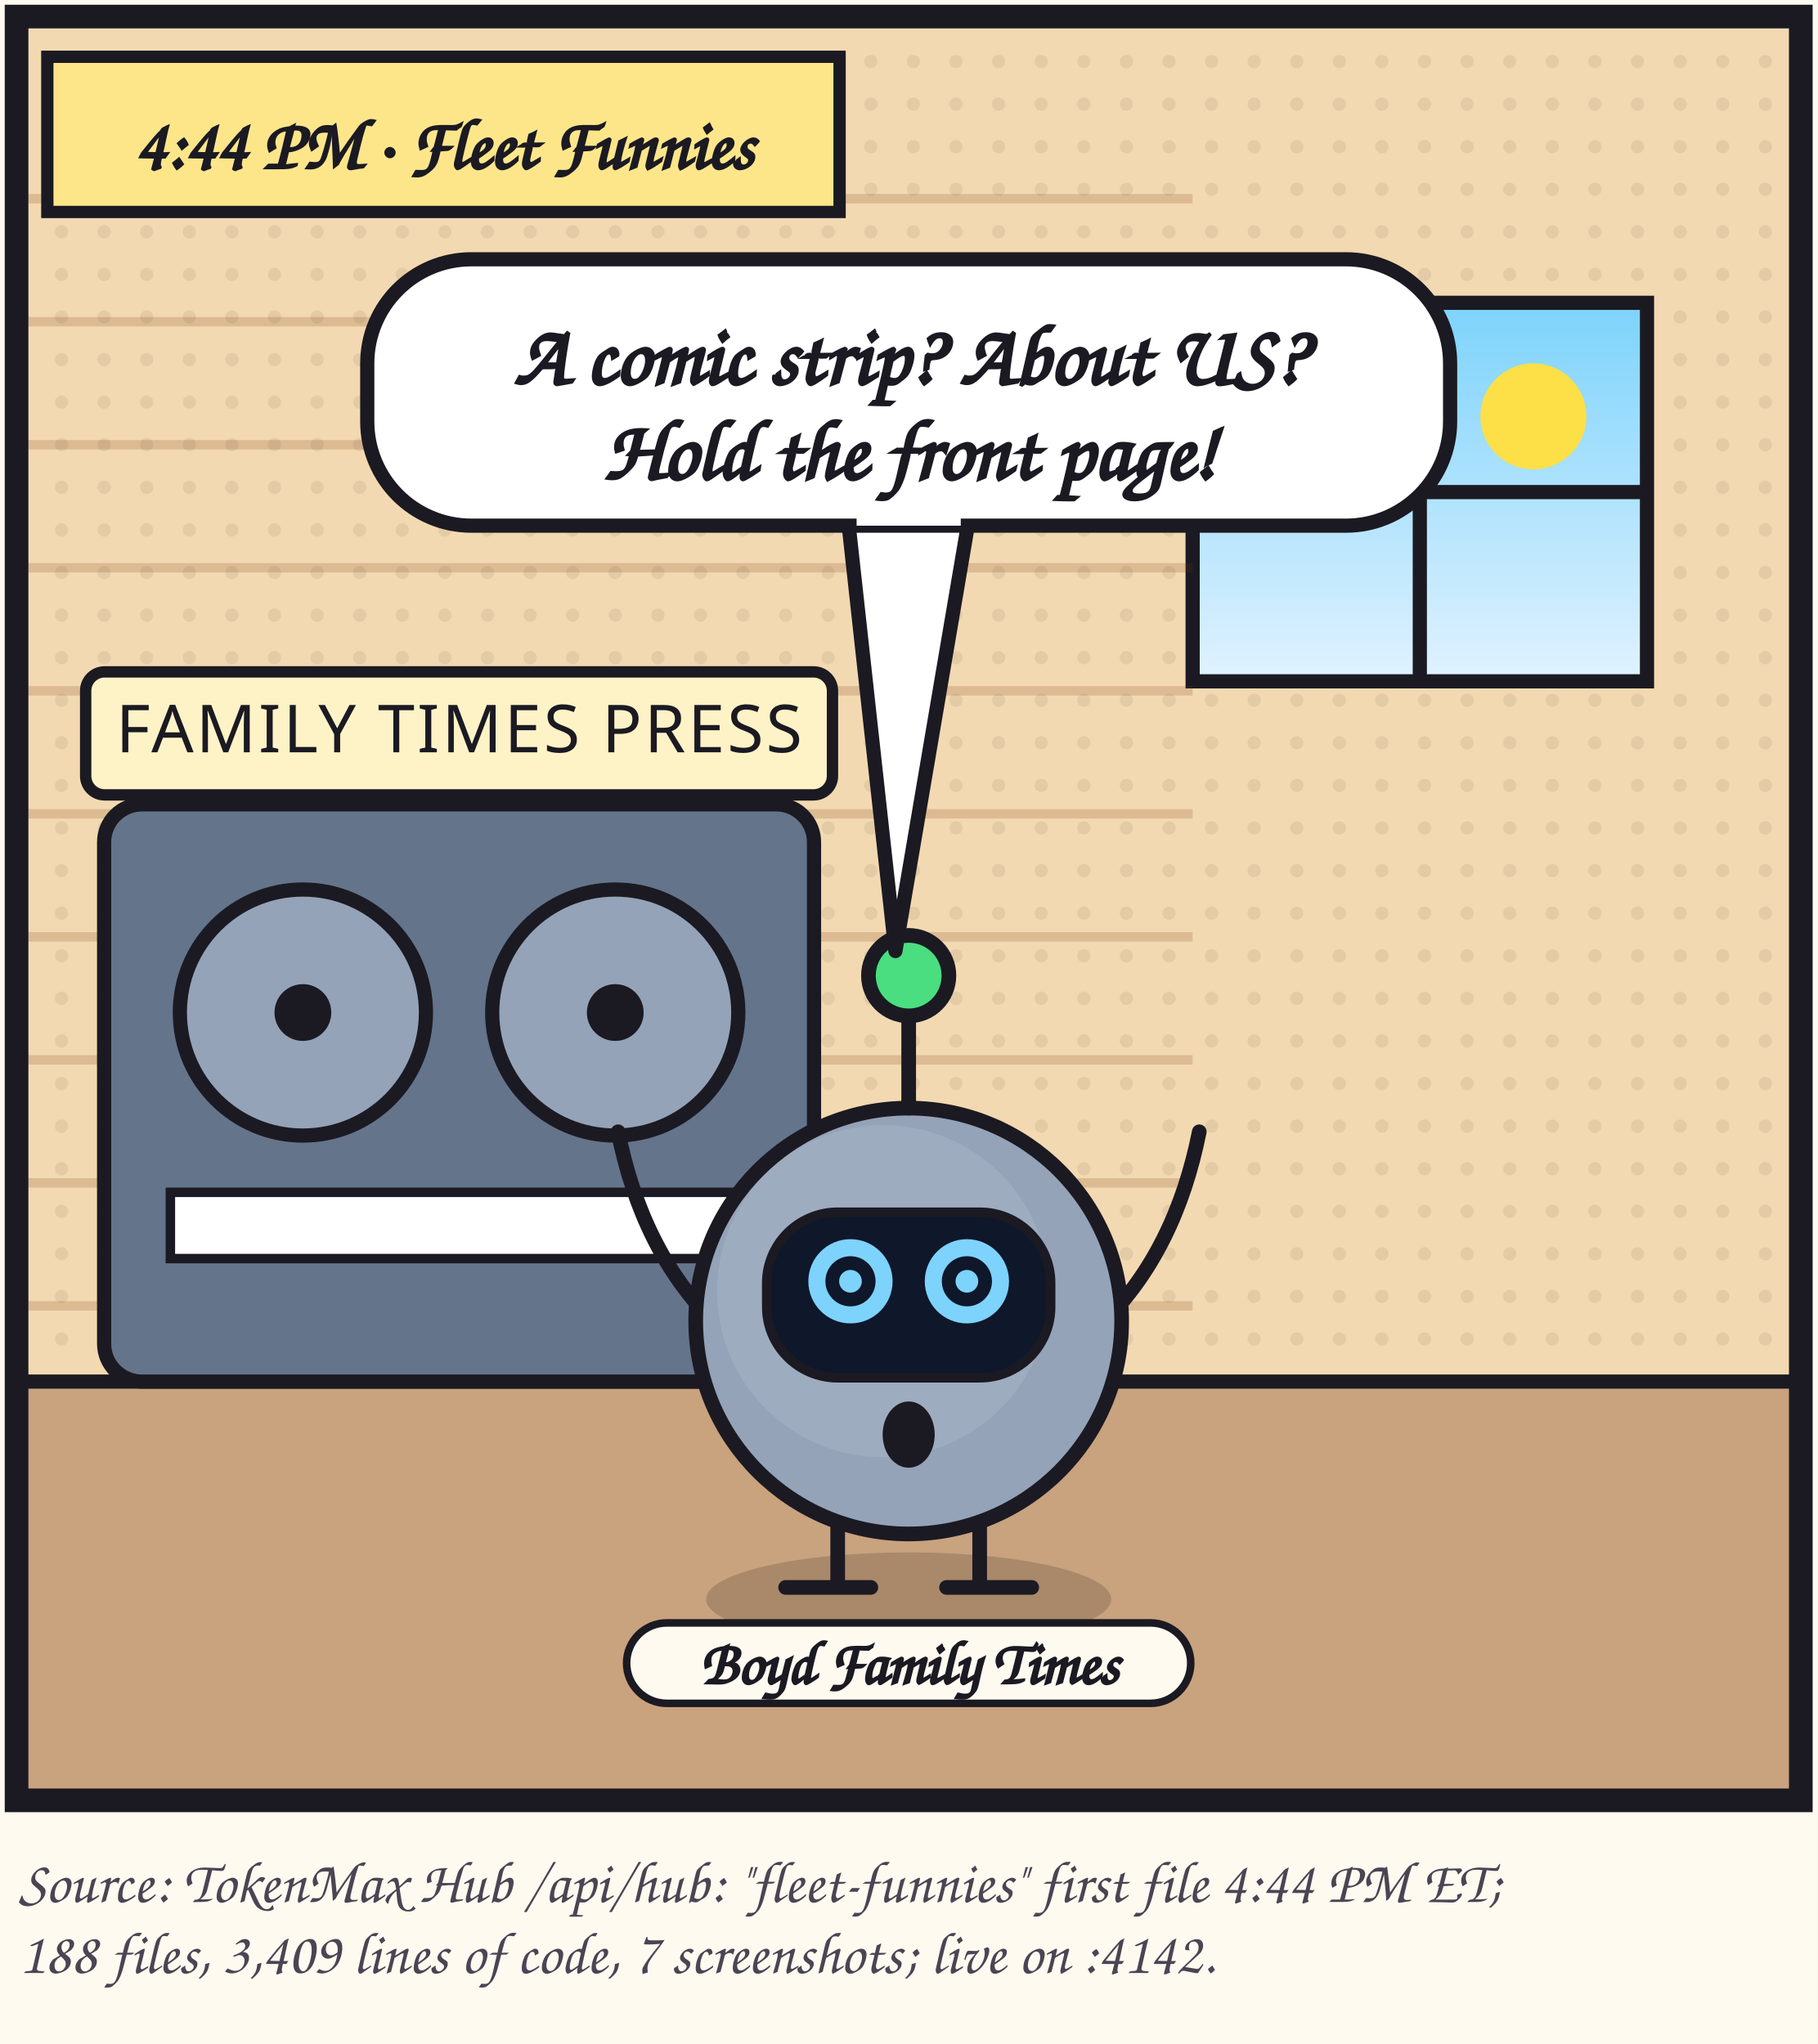
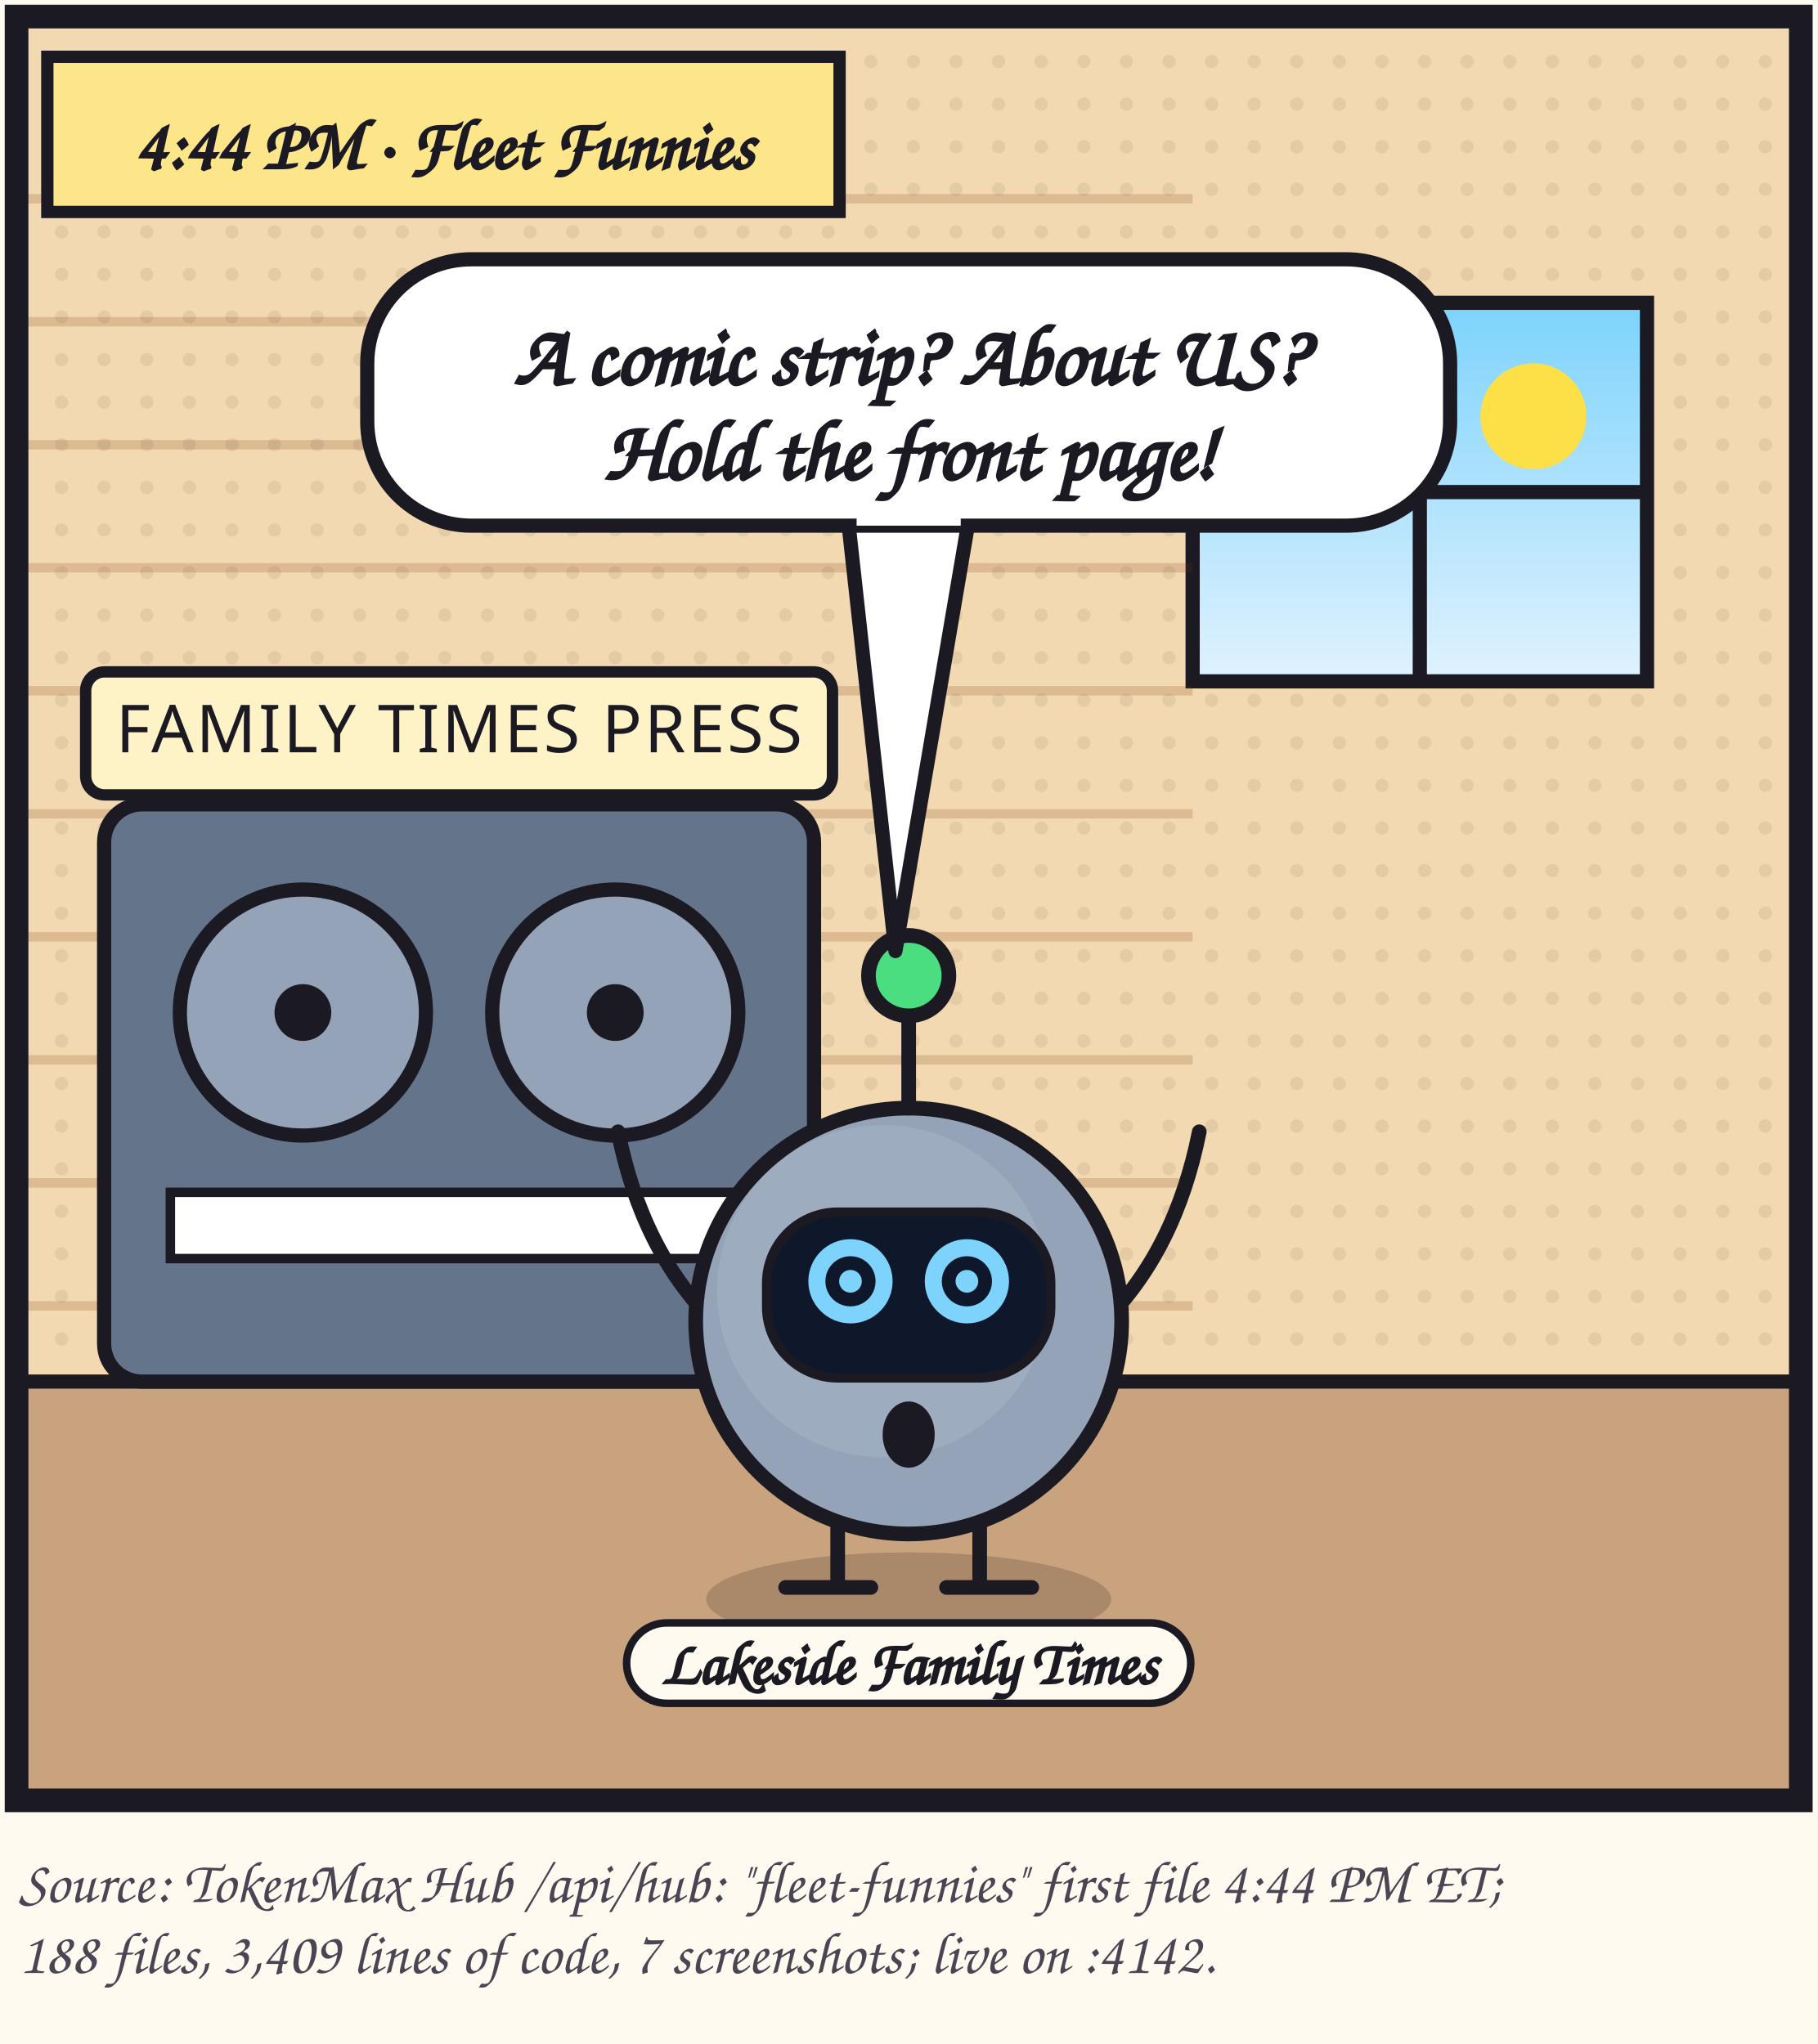
<svg xmlns="http://www.w3.org/2000/svg" width="384" height="432" viewBox="-2 -2 384 432">
  <style>
.bub{font-family:'Comic Neue','Comic Sans MS',cursive;font-weight:700;fill:#1b1a22}
.cap{font-family:'Comic Neue','Comic Sans MS',cursive;font-weight:700;fill:#1b1a22}
.tag{font-family:'Comic Neue',cursive;font-weight:700;font-size:13px;fill:#1b1a22}
.tiny{font-family:'Comic Neue',cursive;font-weight:700;font-size:9px;fill:#1b1a22}
.sign{font-family:'Bangers','Impact',sans-serif;letter-spacing:.5px;fill:#1b1a22}
.chalk{font-family:'Comic Neue',cursive;font-weight:700;fill:#f0fdf4}
.sfx{font-family:'Bangers','Impact',sans-serif;stroke:#1b1a22;stroke-width:2.2px;paint-order:stroke;letter-spacing:1px}
.zzz{font-family:'Bangers','Impact',sans-serif;fill:#6366f1;stroke:#1b1a22;stroke-width:1.4px;paint-order:stroke}
.title{font-family:'Bangers','Impact',sans-serif;letter-spacing:1.5px}
.src{font-family:'Comic Neue',cursive;font-size:12.5px;fill:#4b4453}
.srcb{font-family:'Comic Neue',cursive;font-weight:700;font-size:12.5px;fill:#1b1a22}
</style>
  <rect x="-2" y="-2" width="384" height="432" fill="#fffaf0" />
  <defs>
    <linearGradient id="skysunday-build-night-solo6" x1="0" y1="0" x2="0" y2="1">
      <stop offset="0" stop-color="#7dd3fc" />
      <stop offset="1" stop-color="#e0f2fe" />
    </linearGradient>
    <clipPath id="clipsunday-build-night-solo6">
      <rect width="380" height="380" />
    </clipPath>
  </defs>
  <g clip-path="url(#clipsunday-build-night-solo6)">
    <rect width="380" height="380" fill="#f3d9b1" />
    <pattern id="dotssunday-build-night-solo6" width="9" height="9" patternUnits="userSpaceOnUse">
      <circle cx="2" cy="2" r="1.4" fill="rgba(0,0,0,.07)" />
    </pattern>
    <rect width="380" height="380" fill="url(#dotssunday-build-night-solo6)" />
    <rect y="290" width="380" height="90" fill="#c9a27e" />
    <path d="M0,290 H380" stroke="#1b1a22" stroke-width="3" />
    <rect x="250" y="62" width="96" height="80" fill="url(#skysunday-build-night-solo6)" stroke="#1b1a22" stroke-width="3" />
    <circle cx="322.0" cy="86.0" r="11.2" fill="#fde047" />
    <path d="M298.0,62 V142 M250,102.0 H346" stroke="#1b1a22" stroke-width="3" />
    <path d="M0,40 H250" stroke="rgba(120,53,15,.18)" stroke-width="2" />
    <path d="M0,66 H250" stroke="rgba(120,53,15,.18)" stroke-width="2" />
    <path d="M0,92 H250" stroke="rgba(120,53,15,.18)" stroke-width="2" />
    <path d="M0,118 H250" stroke="rgba(120,53,15,.18)" stroke-width="2" />
    <path d="M0,144 H250" stroke="rgba(120,53,15,.18)" stroke-width="2" />
    <path d="M0,170 H250" stroke="rgba(120,53,15,.18)" stroke-width="2" />
    <path d="M0,196 H250" stroke="rgba(120,53,15,.18)" stroke-width="2" />
    <path d="M0,222 H250" stroke="rgba(120,53,15,.18)" stroke-width="2" />
    <path d="M0,248 H250" stroke="rgba(120,53,15,.18)" stroke-width="2" />
    <path d="M0,274 H250" stroke="rgba(120,53,15,.18)" stroke-width="2" />
    <rect x="20" y="168" width="150" height="122" rx="8" fill="#64748b" stroke="#1b1a22" stroke-width="3" />
    <circle cx="62" cy="212" r="26" fill="#94a3b8" stroke="#1b1a22" stroke-width="3" />
    <circle cx="128" cy="212" r="26" fill="#94a3b8" stroke="#1b1a22" stroke-width="3" />
    <circle cx="62" cy="212" r="6" fill="#1b1a22" />
    <circle cx="128" cy="212" r="6" fill="#1b1a22" />
    <rect x="34" y="250" width="122" height="14" fill="#fff" stroke="#1b1a22" stroke-width="2" />
    <g>
      <rect x="16.1" y="140" width="157.8" height="26" rx="4" fill="#fef3c7" stroke="#1b1a22" stroke-width="2.4" />
      <text x="95" y="157" text-anchor="middle" class="sign" font-size="14">FAMILY TIMES PRESS</text>
    </g>
    <g transform="translate(190,334)">
      <ellipse cx="0" cy="2" rx="42.8" ry="9.9" fill="rgba(0,0,0,.16)" />
      <path d="M-15,-21.8 V-1 M15,-21.8 V-1" stroke="#1b1a22" stroke-width="3.1" stroke-linejoin="round" stroke-linecap="round" fill="none" />
      <path d="M-26,-0.5 H-8 M8,-0.5 H26" stroke="#1b1a22" stroke-width="3.1" stroke-linejoin="round" stroke-linecap="round" fill="none" />
      <path d="M-41.4,-56.8 q-15,-15 -20,-40 M41.4,-56.8 q15,-15 20,-40" stroke="#1b1a22" stroke-width="3.1" stroke-linejoin="round" stroke-linecap="round" fill="none" />
      <g transform="translate(0,-56.8)">
        <path d="M-45,0 A45,45 0 1 1 45,0 A45,45 0 1 1 -45,0Z" fill="#94a3b8" stroke="#1b1a22" stroke-width="3.1" stroke-linejoin="round" stroke-linecap="round" />
        <path d="M-35.1,0 A35.1,35.1 0 1 1 35.1,0 A35.1,35.1 0 1 1 -35.1,0Z" fill="#b1bccb" opacity=".35" transform="translate(-5.4,-6.3)" />
        <path d="M0,-45 V-67.5" stroke="#1b1a22" stroke-width="3.1" stroke-linejoin="round" stroke-linecap="round" />
        <circle cx="0" cy="-73" r="8.5" fill="#4ade80" stroke="#1b1a22" stroke-width="3.1" stroke-linejoin="round" stroke-linecap="round" />
        <rect x="-30" y="-23" width="60" height="35" rx="15" fill="#0f172a" stroke="#1b1a22" stroke-width="2" />
        <g transform="translate(0,-6)">
          <circle cx="-12.3" cy="-2.4" r="7.1" fill="none" stroke="#7dd3fc" stroke-width="3.6" />
          <circle cx="-12.3" cy="-2.4" r="2.4" fill="#7dd3fc" />
          <circle cx="12.3" cy="-2.4" r="7.1" fill="none" stroke="#7dd3fc" stroke-width="3.6" />
          <circle cx="12.3" cy="-2.4" r="2.4" fill="#7dd3fc" />
        </g>
        <ellipse cx="0" cy="24" rx="5.5" ry="7" fill="#1b1a22" />
      </g>
    </g>
    <g>
      <rect x="130.4" y="341" width="119.2" height="17" rx="8.5" fill="#fffaf0" stroke="#1b1a22" stroke-width="1.6" />
-       <text x="190" y="354" text-anchor="middle" class="tag">Boyd Family Times</text>
+       <text x="190" y="354" text-anchor="middle" class="tag">Lakeside Family Times</text>
    </g>
    <rect x="8" y="10" width="167.4" height="32.8" fill="#fde68a" stroke="#1b1a22" stroke-width="2.6" />
    <text x="91.7" y="33.8" text-anchor="middle" class="cap" font-size="15">4:44 PM · Fleet Funnies</text>
    <path d="M177,106.1 L187.2,199 L203,106.1" fill="#ffffff" stroke="#1b1a22" stroke-width="3" stroke-linejoin="round" />
    <rect x="75.6" y="52.8" width="228.8" height="56.3" rx="22" fill="#ffffff" stroke="#1b1a22" stroke-width="3" />
    <path d="M179,107.1 H201" stroke="#ffffff" stroke-width="4" />
    <text x="190" y="79.4" text-anchor="middle" class="bub" font-size="18">A comic strip? About US?</text>
    <text x="190" y="99.5" text-anchor="middle" class="bub" font-size="18">Hold the front page!</text>
  </g>
  <rect x="1.5" y="1.5" width="377" height="377" fill="none" stroke="#1b1a22" stroke-width="5" />
  <text x="2" y="400" class="src">Source: TokenMax Hub /api/hub: "fleet-funnies" first file 4:44 PM ET;</text>
  <text x="2" y="415" class="src">188 files, 3,409 lines of code, 7 screenshots; live on :4142.</text>
</svg>
